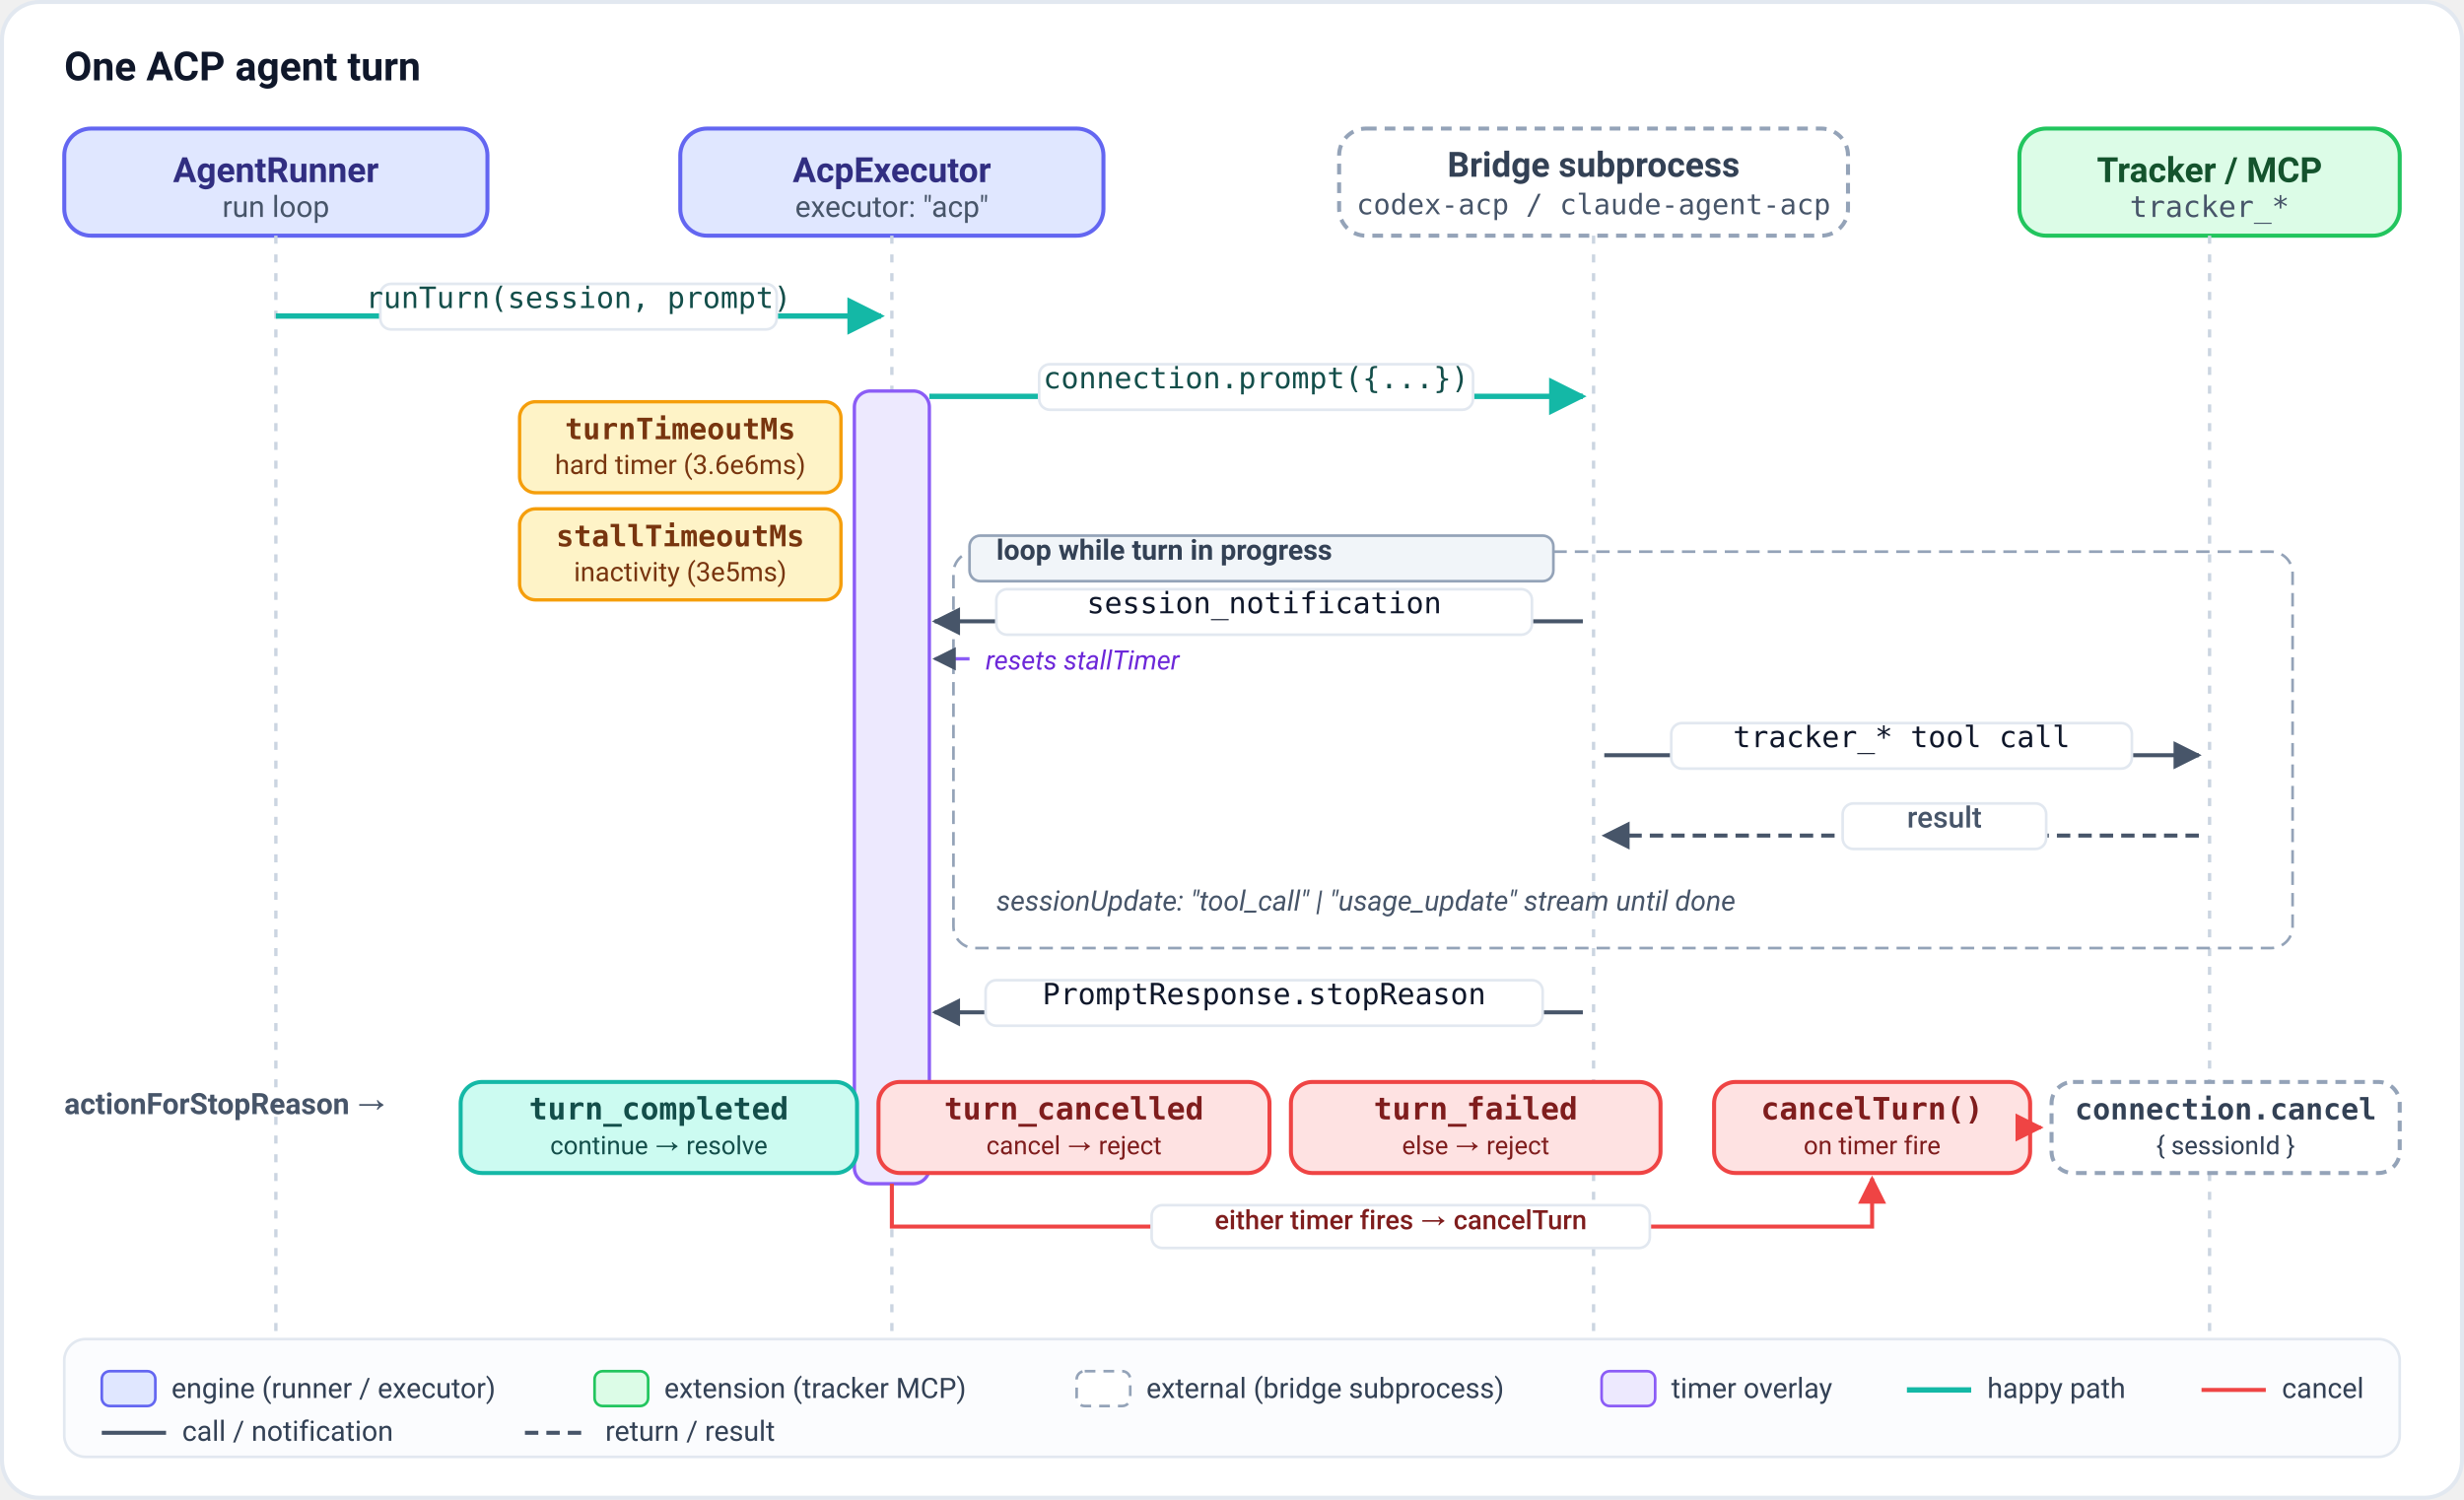
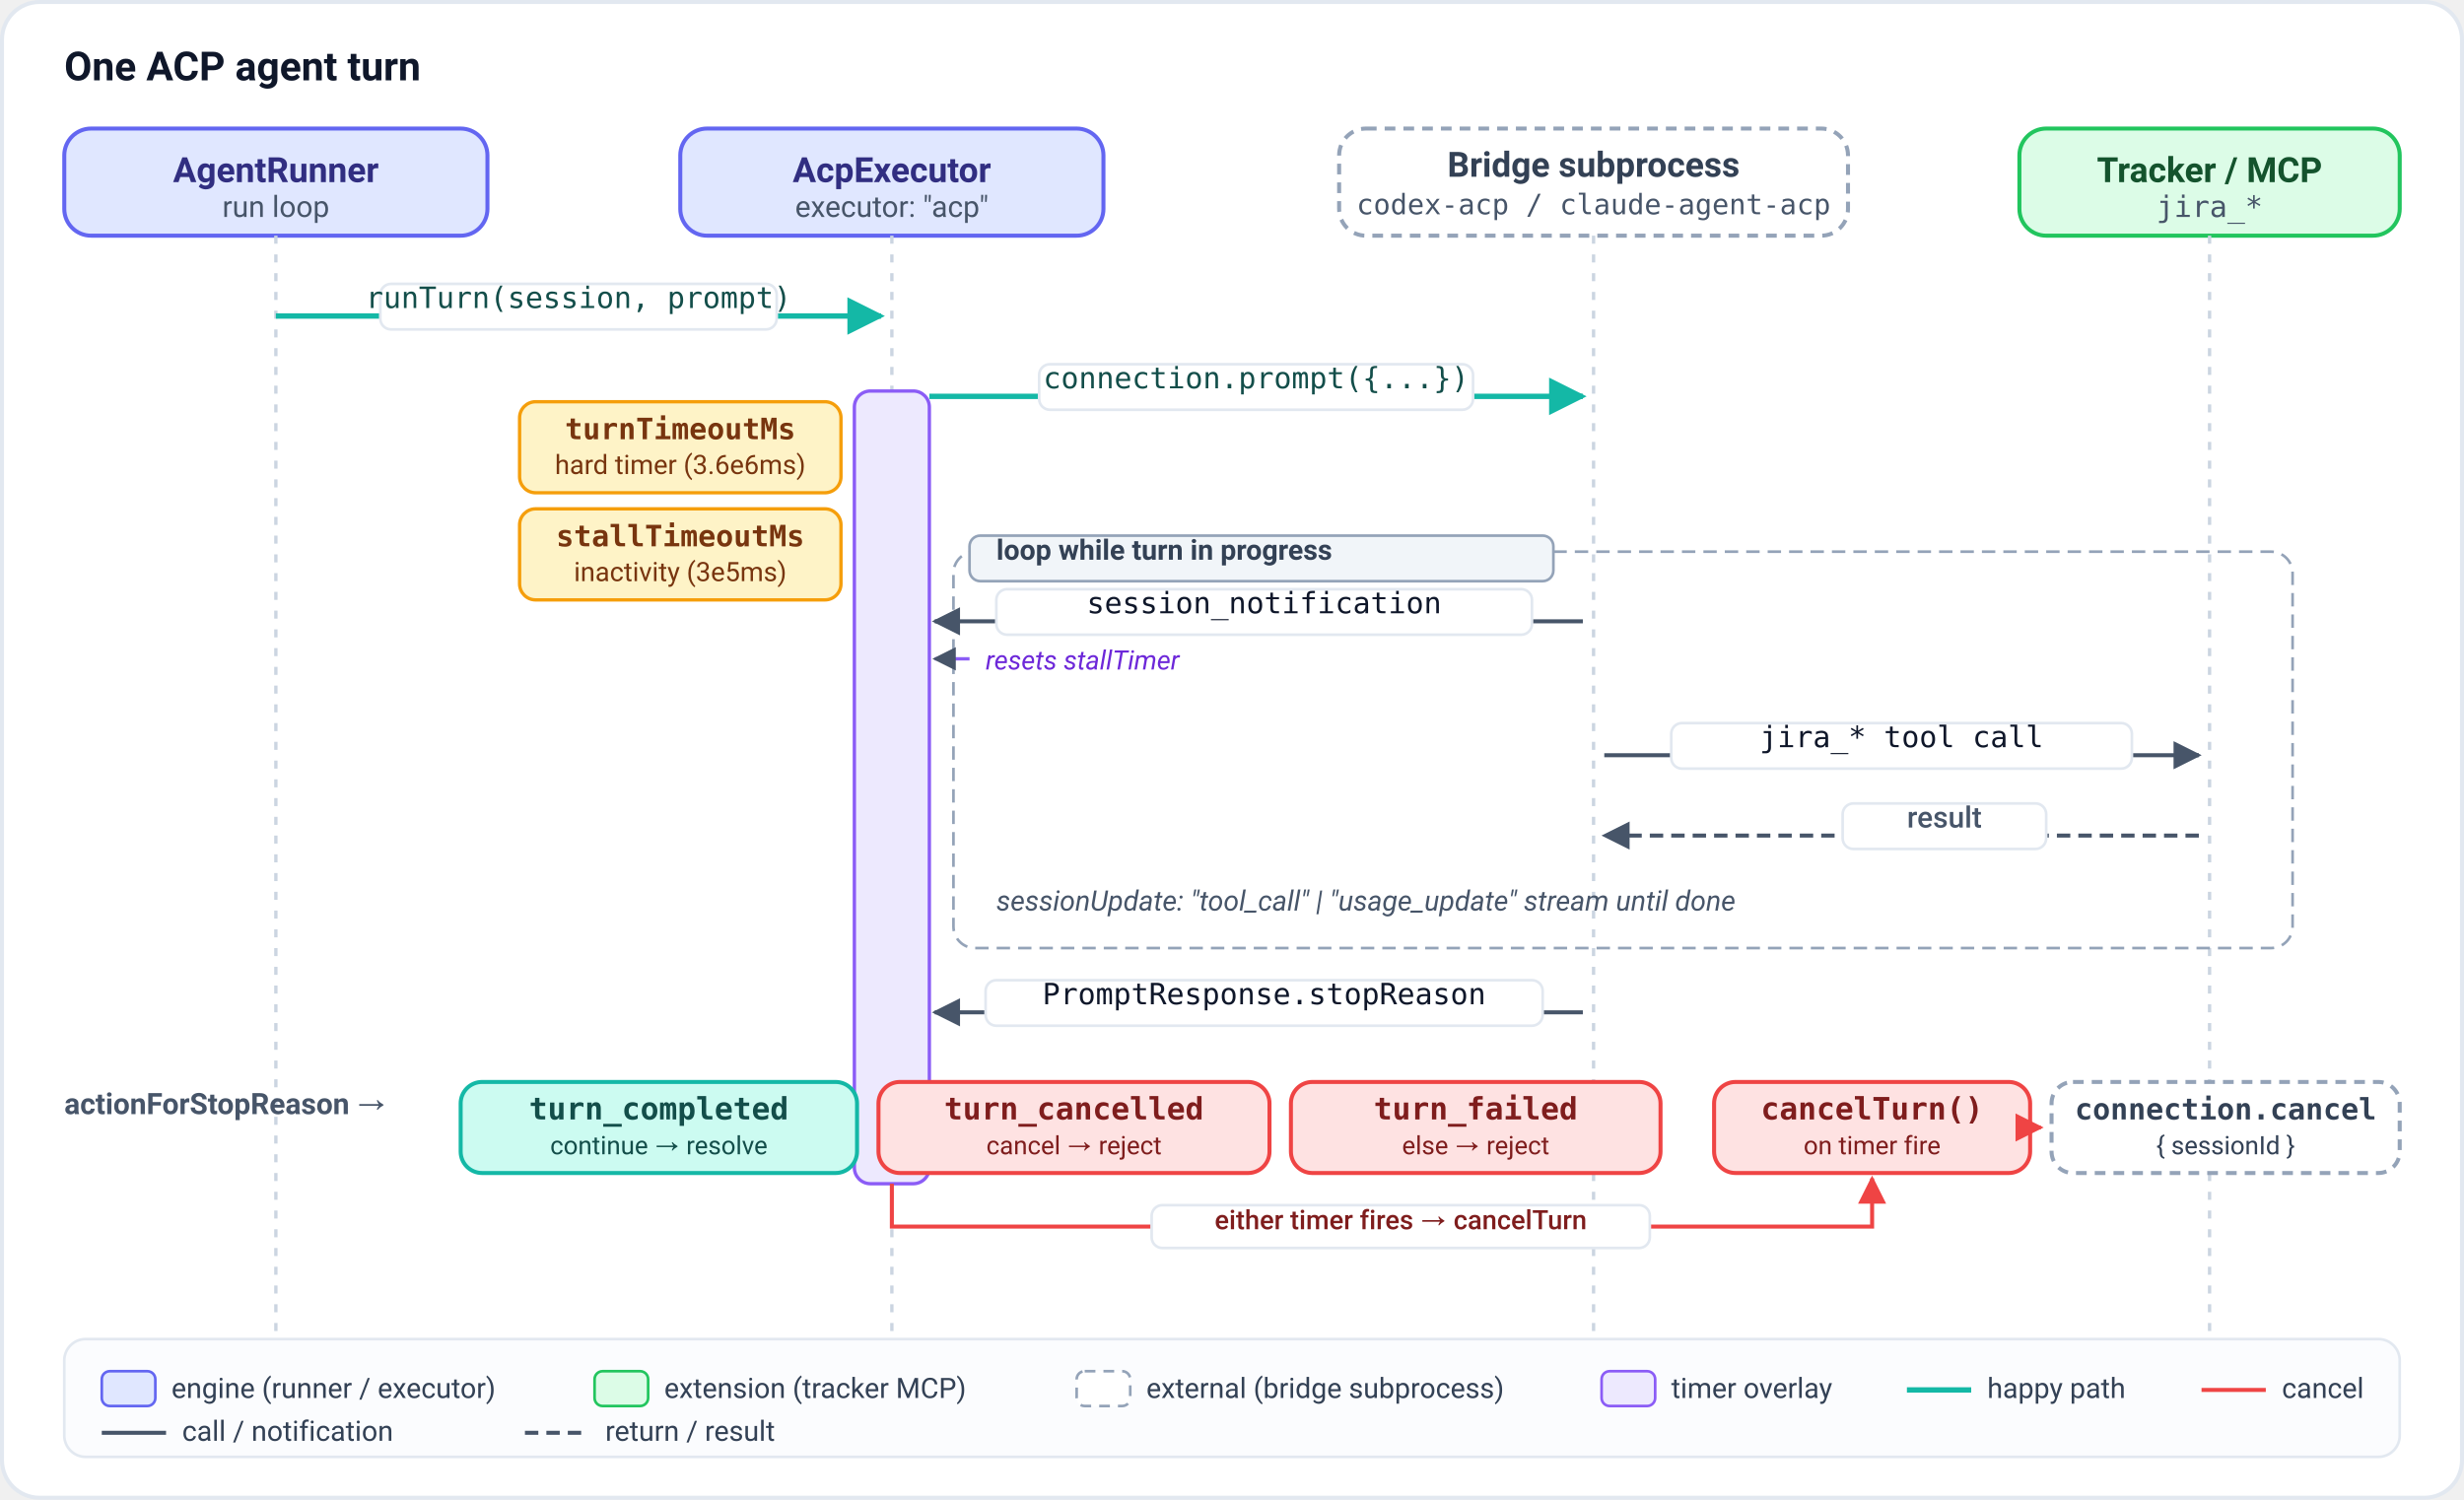
<svg xmlns="http://www.w3.org/2000/svg" role="img" aria-labelledby="t-agent-turn d-agent-turn" viewBox="0 0 920 560" width="100%" style="max-width:920px;height:auto" font-family="ui-sans-serif, -apple-system, 'Segoe UI', Roboto, Helvetica, Arial, sans-serif">
  <rect x="0.75" y="0.75" width="918.50" height="558.50" rx="14" fill="#FFFFFF" stroke="#E2E8F0" stroke-width="1.5" />
  <defs>
    <marker id="arrow-agent-turn" viewBox="0 0 10 10" refX="9" refY="5" markerWidth="7" markerHeight="7" orient="auto-start-reverse">
      <path d="M0,0 L10,5 L0,10 z" fill="#475569" />
    </marker>
    <marker id="arrow-accent-agent-turn" viewBox="0 0 10 10" refX="9" refY="5" markerWidth="7" markerHeight="7" orient="auto-start-reverse">
      <path d="M0,0 L10,5 L0,10 z" fill="#14B8A6" />
    </marker>
    <marker id="arrow-danger-agent-turn" viewBox="0 0 10 10" refX="9" refY="5" markerWidth="7" markerHeight="7" orient="auto-start-reverse">
      <path d="M0,0 L10,5 L0,10 z" fill="#EF4444" />
    </marker>
  </defs>
  <text x="24" y="30" font-size="15" font-weight="600" fill="#0F172A">One ACP agent turn</text>
  <g>
    <rect x="24" y="48" width="158" height="40" rx="10" fill="#E0E7FF" stroke="#6366F1" stroke-width="1.5" />
    <text x="103" y="68" text-anchor="middle" font-size="13" font-weight="600" fill="#312E81">AgentRunner</text>
    <text x="103" y="81" text-anchor="middle" font-size="11" fill="#475569">run loop</text>
  </g>
  <g>
    <rect x="254" y="48" width="158" height="40" rx="10" fill="#E0E7FF" stroke="#6366F1" stroke-width="1.5" />
    <text x="333" y="68" text-anchor="middle" font-size="13" font-weight="600" fill="#312E81">AcpExecutor</text>
    <text x="333" y="81" text-anchor="middle" font-size="11" fill="#475569">executor: "acp"</text>
  </g>
  <g>
    <rect x="500" y="48" width="190" height="40" rx="10" fill="#FFFFFF" stroke="#94A3B8" stroke-width="1.5" stroke-dasharray="4 3" />
    <text x="595" y="66" text-anchor="middle" font-size="13" font-weight="600" fill="#334155">Bridge subprocess</text>
    <text x="595" y="80" text-anchor="middle" font-size="10.5" fill="#475569" font-family="ui-monospace, 'SF Mono', 'JetBrains Mono', Menlo, Consolas, monospace">codex-acp / claude-agent-acp</text>
  </g>
  <g>
    <rect x="754" y="48" width="142" height="40" rx="10" fill="#DCFCE7" stroke="#22C55E" stroke-width="1.5" />
    <text x="825" y="68" text-anchor="middle" font-size="13" font-weight="600" fill="#14532D">Tracker / MCP</text>
-     <text x="825" y="81" text-anchor="middle" font-size="11" fill="#475569" font-family="ui-monospace, 'SF Mono', 'JetBrains Mono', Menlo, Consolas, monospace">tracker_*</text>
+     <text x="825" y="81" text-anchor="middle" font-size="11" fill="#475569" font-family="ui-monospace, 'SF Mono', 'JetBrains Mono', Menlo, Consolas, monospace">jira_*</text>
  </g>
  <line x1="103" y1="88" x2="103" y2="498" stroke="#CBD5E1" stroke-width="1.25" stroke-dasharray="3 4" />
  <line x1="333" y1="88" x2="333" y2="498" stroke="#CBD5E1" stroke-width="1.25" stroke-dasharray="3 4" />
  <line x1="595" y1="88" x2="595" y2="498" stroke="#CBD5E1" stroke-width="1.25" stroke-dasharray="3 4" />
  <line x1="825" y1="88" x2="825" y2="498" stroke="#CBD5E1" stroke-width="1.25" stroke-dasharray="3 4" />
  <rect x="319" y="146" width="28" height="296" rx="6" fill="#EDE9FE" stroke="#8B5CF6" stroke-width="1.25" />
  <g>
    <rect x="194" y="150" width="120" height="34" rx="6" fill="#FEF3C7" stroke="#F59E0B" stroke-width="1.25" />
    <text x="254" y="164" text-anchor="middle" font-size="11" font-weight="600" fill="#78350F" font-family="ui-monospace, 'SF Mono', 'JetBrains Mono', Menlo, Consolas, monospace">turnTimeoutMs</text>
    <text x="254" y="177" text-anchor="middle" font-size="10" fill="#78350F">hard timer (3.6e6ms)</text>
  </g>
  <g>
    <rect x="194" y="190" width="120" height="34" rx="6" fill="#FEF3C7" stroke="#F59E0B" stroke-width="1.25" />
    <text x="254" y="204" text-anchor="middle" font-size="11" font-weight="600" fill="#78350F" font-family="ui-monospace, 'SF Mono', 'JetBrains Mono', Menlo, Consolas, monospace">stallTimeoutMs</text>
    <text x="254" y="217" text-anchor="middle" font-size="10" fill="#78350F">inactivity (3e5ms)</text>
  </g>
  <line x1="103" y1="118" x2="329" y2="118" stroke="#14B8A6" stroke-width="2" fill="none" marker-end="url(#arrow-accent-agent-turn)" />
  <g>
    <rect x="142" y="106" width="148" height="17" rx="4" fill="#FFFFFF" stroke="#E2E8F0" />
    <text x="216" y="115" text-anchor="middle" font-size="11" font-weight="500" fill="#134E4A" font-family="ui-monospace, 'SF Mono', 'JetBrains Mono', Menlo, Consolas, monospace">runTurn(session, prompt)</text>
  </g>
  <line x1="347" y1="148" x2="591" y2="148" stroke="#14B8A6" stroke-width="2" fill="none" marker-end="url(#arrow-accent-agent-turn)" />
  <g>
    <rect x="388" y="136" width="162" height="17" rx="4" fill="#FFFFFF" stroke="#E2E8F0" />
    <text x="469" y="145" text-anchor="middle" font-size="11" font-weight="500" fill="#134E4A" font-family="ui-monospace, 'SF Mono', 'JetBrains Mono', Menlo, Consolas, monospace">connection.prompt({...})</text>
  </g>
  <rect x="356" y="206" width="500" height="148" rx="8" fill="none" stroke="#94A3B8" stroke-width="1" stroke-dasharray="5 3" />
  <g>
    <rect x="362" y="200" width="218" height="17" rx="4" fill="#F1F5F9" stroke="#94A3B8" />
    <text x="372" y="209" font-size="10.5" font-weight="600" fill="#334155">loop  while turn in progress</text>
  </g>
  <line x1="591" y1="232" x2="349" y2="232" stroke="#475569" stroke-width="1.5" fill="none" marker-end="url(#arrow-agent-turn)" />
  <g>
    <rect x="372" y="220" width="200" height="17" rx="4" fill="#FFFFFF" stroke="#E2E8F0" />
    <text x="472" y="229" text-anchor="middle" font-size="11" font-weight="500" fill="#0F172A" font-family="ui-monospace, 'SF Mono', 'JetBrains Mono', Menlo, Consolas, monospace">session_notification</text>
  </g>
  <line x1="362" y1="246" x2="349" y2="246" stroke="#8B5CF6" stroke-width="1.25" fill="none" marker-end="url(#arrow-agent-turn)" />
  <text x="368" y="250" font-size="10" font-style="italic" fill="#6D28D9">resets stallTimer</text>
  <line x1="599" y1="282" x2="821" y2="282" stroke="#475569" stroke-width="1.5" fill="none" marker-end="url(#arrow-agent-turn)" />
  <g>
    <rect x="624" y="270" width="172" height="17" rx="4" fill="#FFFFFF" stroke="#E2E8F0" />
-     <text x="710" y="279" text-anchor="middle" font-size="11" font-weight="500" fill="#0F172A" font-family="ui-monospace, 'SF Mono', 'JetBrains Mono', Menlo, Consolas, monospace">tracker_* tool call</text>
+     <text x="710" y="279" text-anchor="middle" font-size="11" font-weight="500" fill="#0F172A" font-family="ui-monospace, 'SF Mono', 'JetBrains Mono', Menlo, Consolas, monospace">jira_* tool call</text>
  </g>
  <line x1="821" y1="312" x2="599" y2="312" stroke="#475569" stroke-width="1.5" fill="none" stroke-dasharray="5 3" marker-end="url(#arrow-agent-turn)" />
  <g>
    <rect x="688" y="300" width="76" height="17" rx="4" fill="#FFFFFF" stroke="#E2E8F0" />
    <text x="726" y="309" text-anchor="middle" font-size="11" font-weight="500" fill="#475569">result</text>
  </g>
  <text x="372" y="340" font-size="10.5" font-style="italic" fill="#475569">sessionUpdate: "tool_call" | "usage_update" stream until done</text>
  <line x1="591" y1="378" x2="349" y2="378" stroke="#475569" stroke-width="1.5" fill="none" marker-end="url(#arrow-agent-turn)" />
  <g>
    <rect x="368" y="366" width="208" height="17" rx="4" fill="#FFFFFF" stroke="#E2E8F0" />
    <text x="472" y="375" text-anchor="middle" font-size="11" font-weight="500" fill="#0F172A" font-family="ui-monospace, 'SF Mono', 'JetBrains Mono', Menlo, Consolas, monospace">PromptResponse.stopReason</text>
  </g>
  <text x="24" y="416" font-size="11" font-weight="600" fill="#475569">actionForStopReason →</text>
  <g>
    <rect x="172" y="404" width="148" height="34" rx="8" fill="#CCFBF1" stroke="#14B8A6" stroke-width="1.5" />
    <text x="246" y="418" text-anchor="middle" font-size="11.5" font-weight="600" fill="#134E4A" font-family="ui-monospace, 'SF Mono', 'JetBrains Mono', Menlo, Consolas, monospace">turn_completed</text>
    <text x="246" y="431" text-anchor="middle" font-size="9.5" fill="#134E4A">continue → resolve</text>
  </g>
  <g>
    <rect x="328" y="404" width="146" height="34" rx="8" fill="#FEE2E2" stroke="#EF4444" stroke-width="1.5" />
    <text x="401" y="418" text-anchor="middle" font-size="11.5" font-weight="600" fill="#7F1D1D" font-family="ui-monospace, 'SF Mono', 'JetBrains Mono', Menlo, Consolas, monospace">turn_cancelled</text>
    <text x="401" y="431" text-anchor="middle" font-size="9.5" fill="#7F1D1D">cancel → reject</text>
  </g>
  <g>
    <rect x="482" y="404" width="138" height="34" rx="8" fill="#FEE2E2" stroke="#EF4444" stroke-width="1.5" />
    <text x="551" y="418" text-anchor="middle" font-size="11.5" font-weight="600" fill="#7F1D1D" font-family="ui-monospace, 'SF Mono', 'JetBrains Mono', Menlo, Consolas, monospace">turn_failed</text>
    <text x="551" y="431" text-anchor="middle" font-size="9.5" fill="#7F1D1D">else → reject</text>
  </g>
  <g>
    <rect x="640" y="404" width="118" height="34" rx="8" fill="#FEE2E2" stroke="#EF4444" stroke-width="1.5" />
    <text x="699" y="418" text-anchor="middle" font-size="11.5" font-weight="600" fill="#7F1D1D" font-family="ui-monospace, 'SF Mono', 'JetBrains Mono', Menlo, Consolas, monospace">cancelTurn()</text>
    <text x="699" y="431" text-anchor="middle" font-size="9.5" fill="#7F1D1D">on timer fire</text>
  </g>
  <g>
    <rect x="766" y="404" width="130" height="34" rx="8" fill="#FFFFFF" stroke="#94A3B8" stroke-width="1.5" stroke-dasharray="4 3" />
    <text x="831" y="418" text-anchor="middle" font-size="11" font-weight="600" fill="#334155" font-family="ui-monospace, 'SF Mono', 'JetBrains Mono', Menlo, Consolas, monospace">connection.cancel</text>
    <text x="831" y="431" text-anchor="middle" font-size="9.5" fill="#334155">{ sessionId }</text>
  </g>
  <path d="M333 442 L333 458 L699 458 L699 440" stroke="#EF4444" stroke-width="1.5" fill="none" marker-end="url(#arrow-danger-agent-turn)" />
  <g>
    <rect x="430" y="450" width="186" height="16" rx="4" fill="#FFFFFF" stroke="#E2E8F0" />
    <text x="523" y="459" text-anchor="middle" font-size="10" font-weight="500" fill="#7F1D1D">either timer fires → cancelTurn</text>
  </g>
  <line x1="758" y1="421" x2="762" y2="421" stroke="#EF4444" stroke-width="1.5" fill="none" marker-end="url(#arrow-danger-agent-turn)" />
  <g>
    <rect x="24" y="500" width="872" height="44" rx="8" fill="#FBFCFE" stroke="#E2E8F0" stroke-width="1" />
    <rect x="38" y="512" width="20" height="13" rx="3" fill="#E0E7FF" stroke="#6366F1" />
    <text x="64" y="522" font-size="10.5" fill="#334155">engine (runner / executor)</text>
    <rect x="222" y="512" width="20" height="13" rx="3" fill="#DCFCE7" stroke="#22C55E" />
    <text x="248" y="522" font-size="10.5" fill="#334155">extension (tracker MCP)</text>
    <rect x="402" y="512" width="20" height="13" rx="3" fill="#FFFFFF" stroke="#94A3B8" stroke-dasharray="4 3" />
    <text x="428" y="522" font-size="10.5" fill="#334155">external (bridge subprocess)</text>
    <rect x="598" y="512" width="20" height="13" rx="3" fill="#EDE9FE" stroke="#8B5CF6" />
    <text x="624" y="522" font-size="10.5" fill="#334155">timer overlay</text>
    <line x1="712" y1="519" x2="736" y2="519" stroke="#14B8A6" stroke-width="2" />
    <text x="742" y="522" font-size="10.5" fill="#334155">happy path</text>
    <line x1="822" y1="519" x2="846" y2="519" stroke="#EF4444" stroke-width="1.5" />
    <text x="852" y="522" font-size="10.5" fill="#334155">cancel</text>
    <line x1="38" y1="535" x2="62" y2="535" stroke="#475569" stroke-width="1.5" />
    <text x="68" y="538" font-size="10.5" fill="#334155">call / notification</text>
    <line x1="196" y1="535" x2="220" y2="535" stroke="#475569" stroke-width="1.5" stroke-dasharray="5 3" />
    <text x="226" y="538" font-size="10.5" fill="#334155">return / result</text>
  </g>
</svg>
